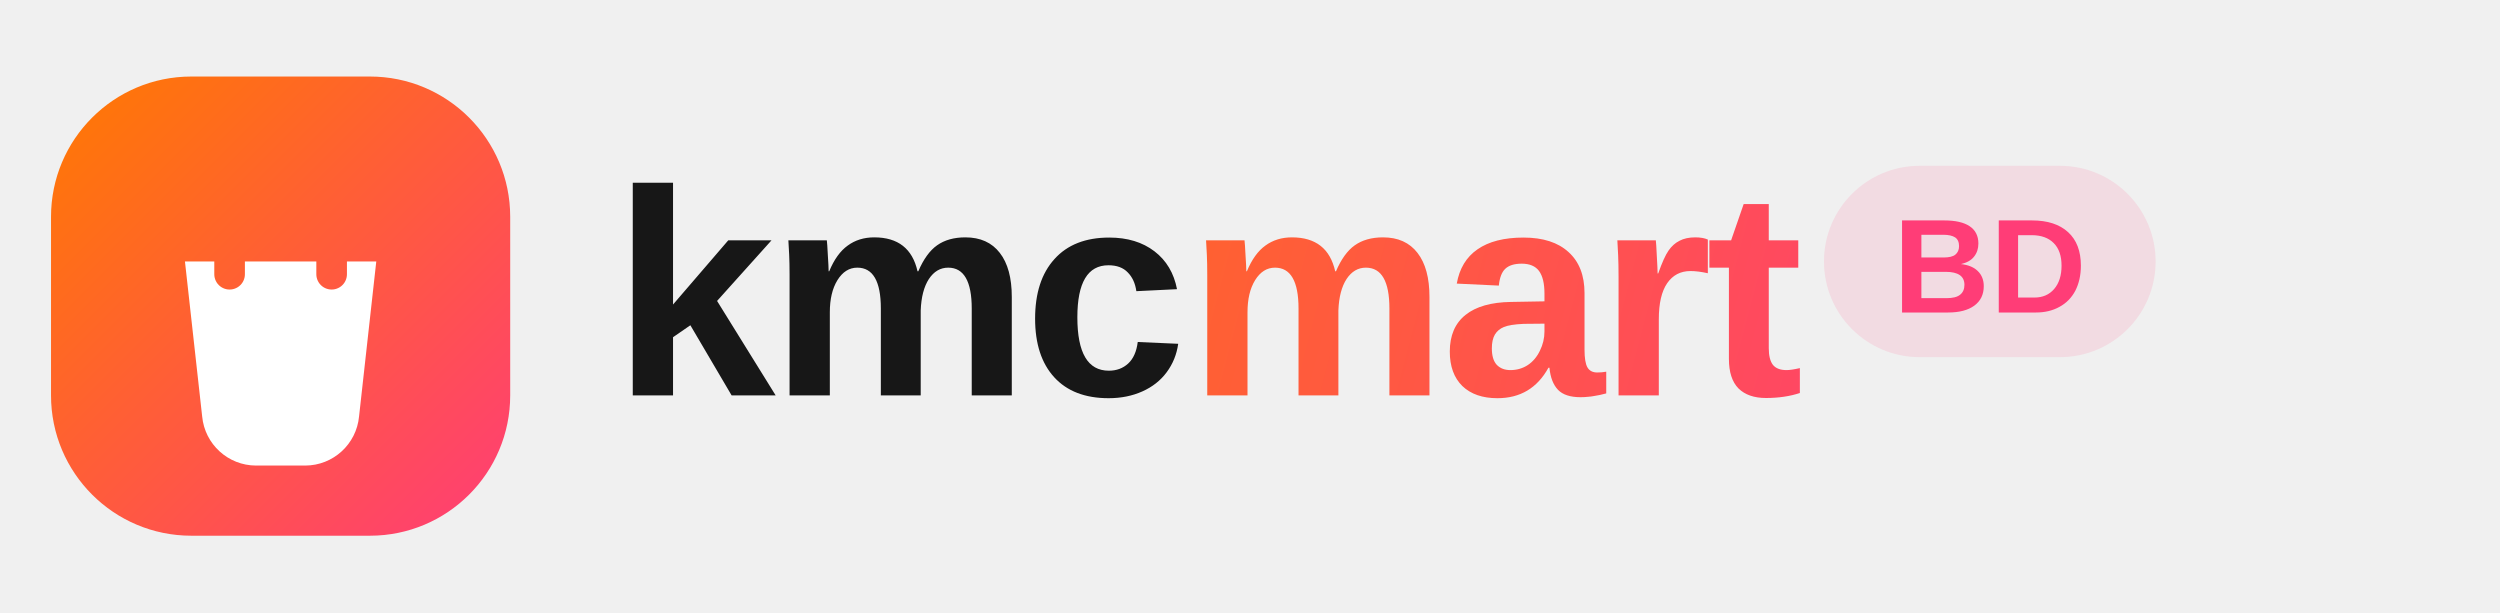
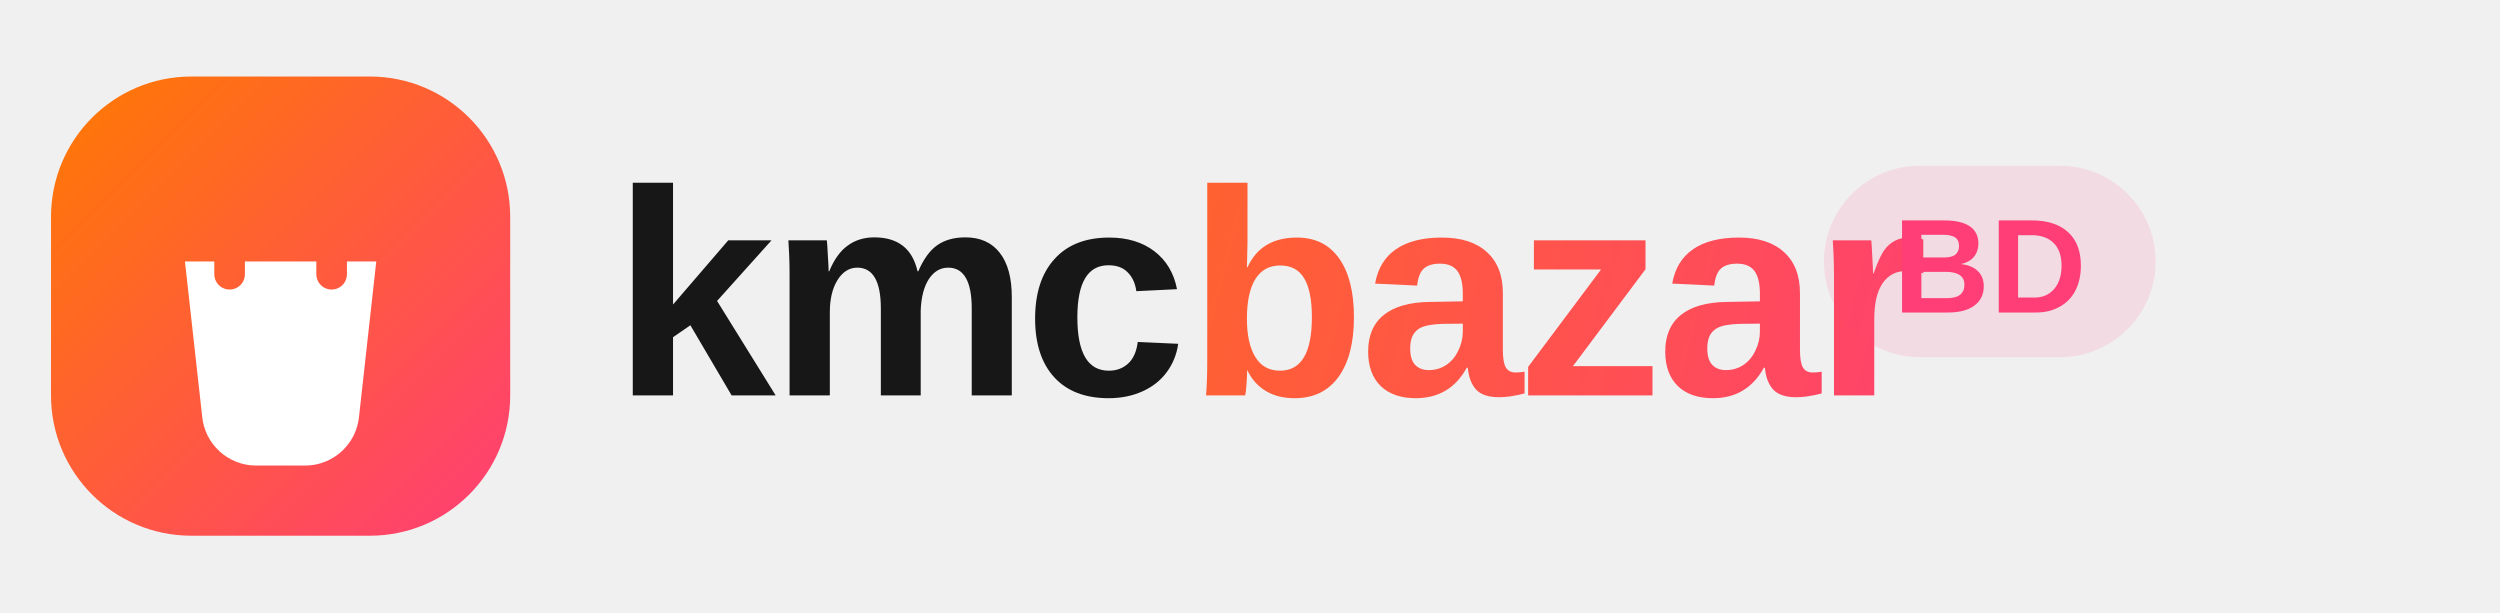
<svg xmlns="http://www.w3.org/2000/svg" width="196" height="48" viewBox="0 0 196 48" fill="none">
  <defs>
    <linearGradient id="kmh" x1="4" y1="6" x2="40" y2="42" gradientUnits="userSpaceOnUse">
      <stop stop-color="#FF7A00" />
      <stop offset="1" stop-color="#FF3D77" />
    </linearGradient>
    <linearGradient id="kmh2" x1="46" y1="10" x2="160" y2="40" gradientUnits="userSpaceOnUse">
      <stop stop-color="#FF7A00" />
      <stop offset="1" stop-color="#FF3D77" />
    </linearGradient>
  </defs>
  <rect x="4" y="6" width="36" height="36" rx="11" fill="url(#kmh)" />
  <path d="M14.5 20.5h15l-1.35 12.15A4.25 4.25 0 0 1 23.93 36.5h-3.86a4.25 4.25 0 0 1-4.22-3.85L14.5 20.5Z" fill="#ffffff" />
  <path d="M18 21.5v-2.25a4 4 0 0 1 8 0v2.25" stroke="url(#kmh)" stroke-width="2.4" stroke-linecap="round" fill="none" />
-   <text x="48" y="31" font-family="'Segoe UI', Arial, sans-serif" font-size="23" font-weight="800" letter-spacing="-0.5" fill="#171717">kmc<tspan fill="url(#kmh2)">mart</tspan>
+   <text x="48" y="31" font-family="'Segoe UI', Arial, sans-serif" font-size="23" font-weight="800" letter-spacing="-0.5" fill="#171717">kmc<tspan fill="url(#kmh2)">bazar</tspan>
  </text>
  <rect x="143" y="13" width="26" height="15" rx="7.5" fill="url(#kmh)" opacity="0.12" />
  <text x="156" y="24.5" text-anchor="middle" font-family="'Segoe UI', Arial, sans-serif" font-size="10.5" font-weight="800" fill="#FF3D77">BD</text>
</svg>
